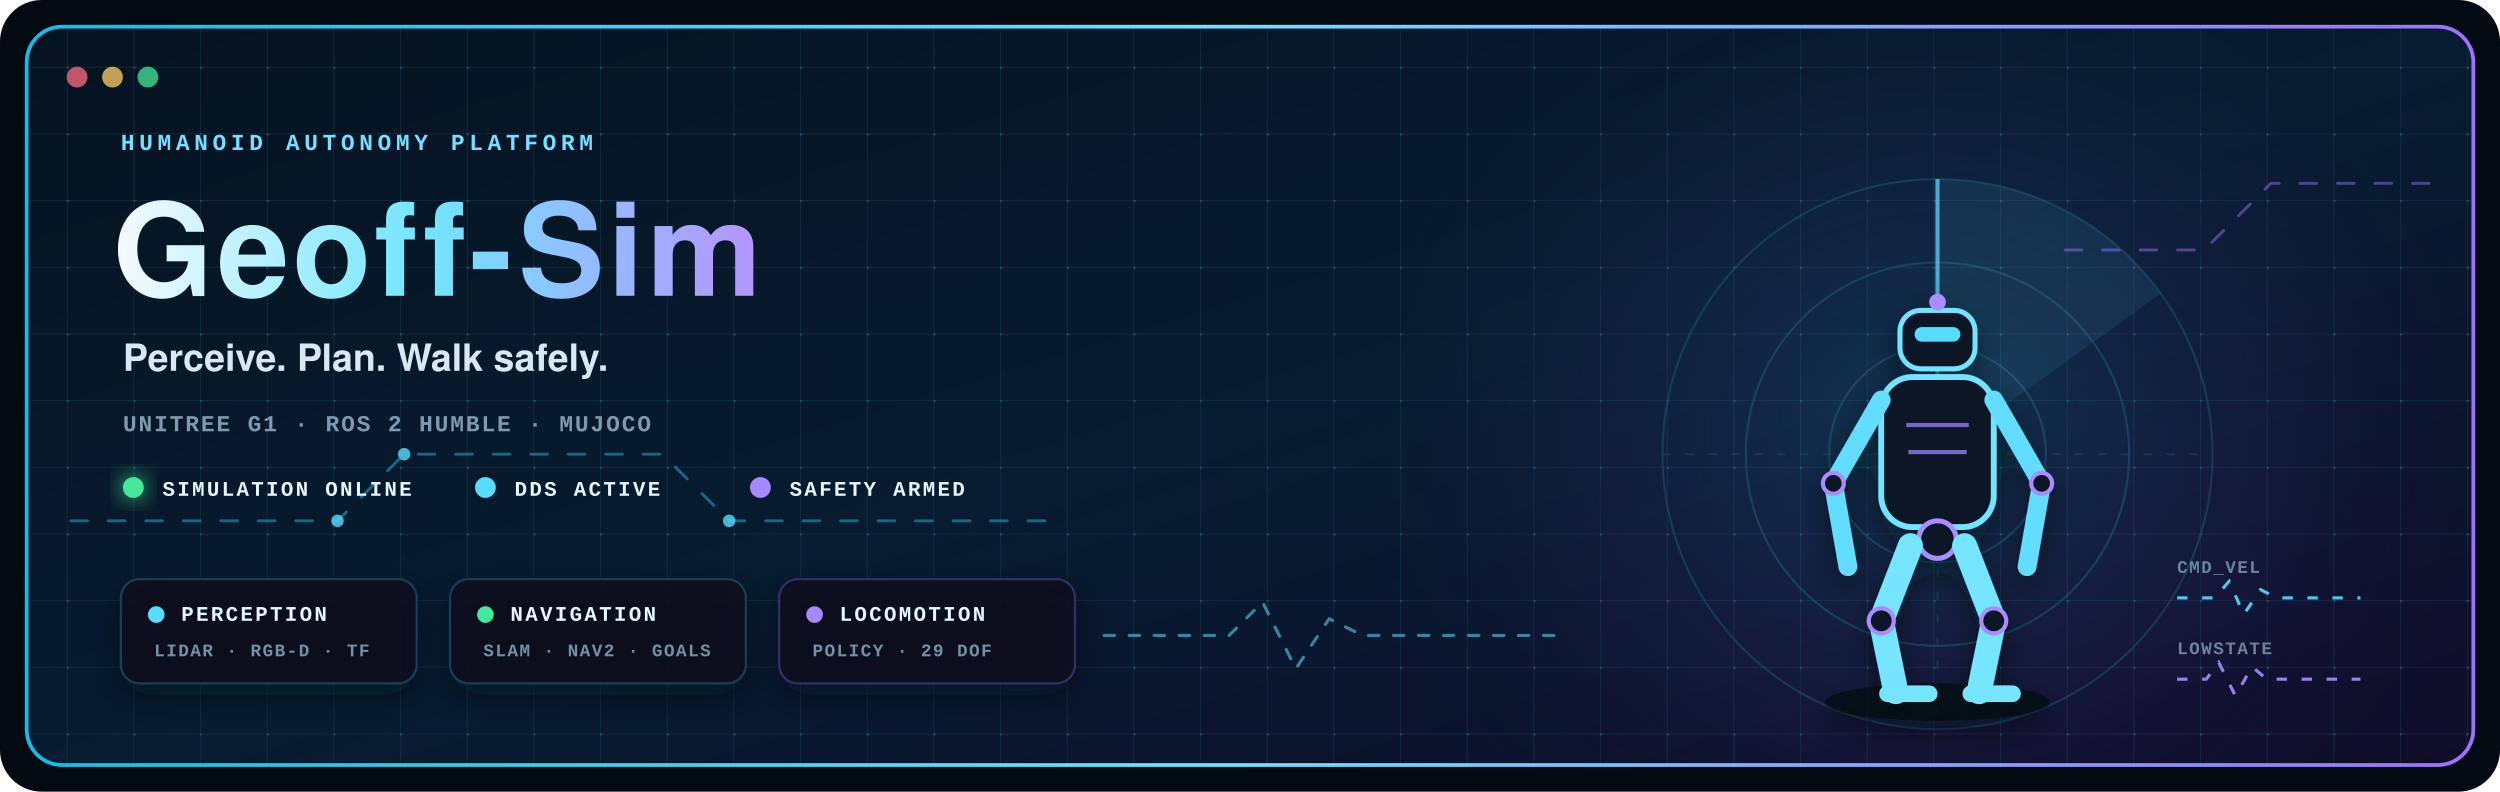
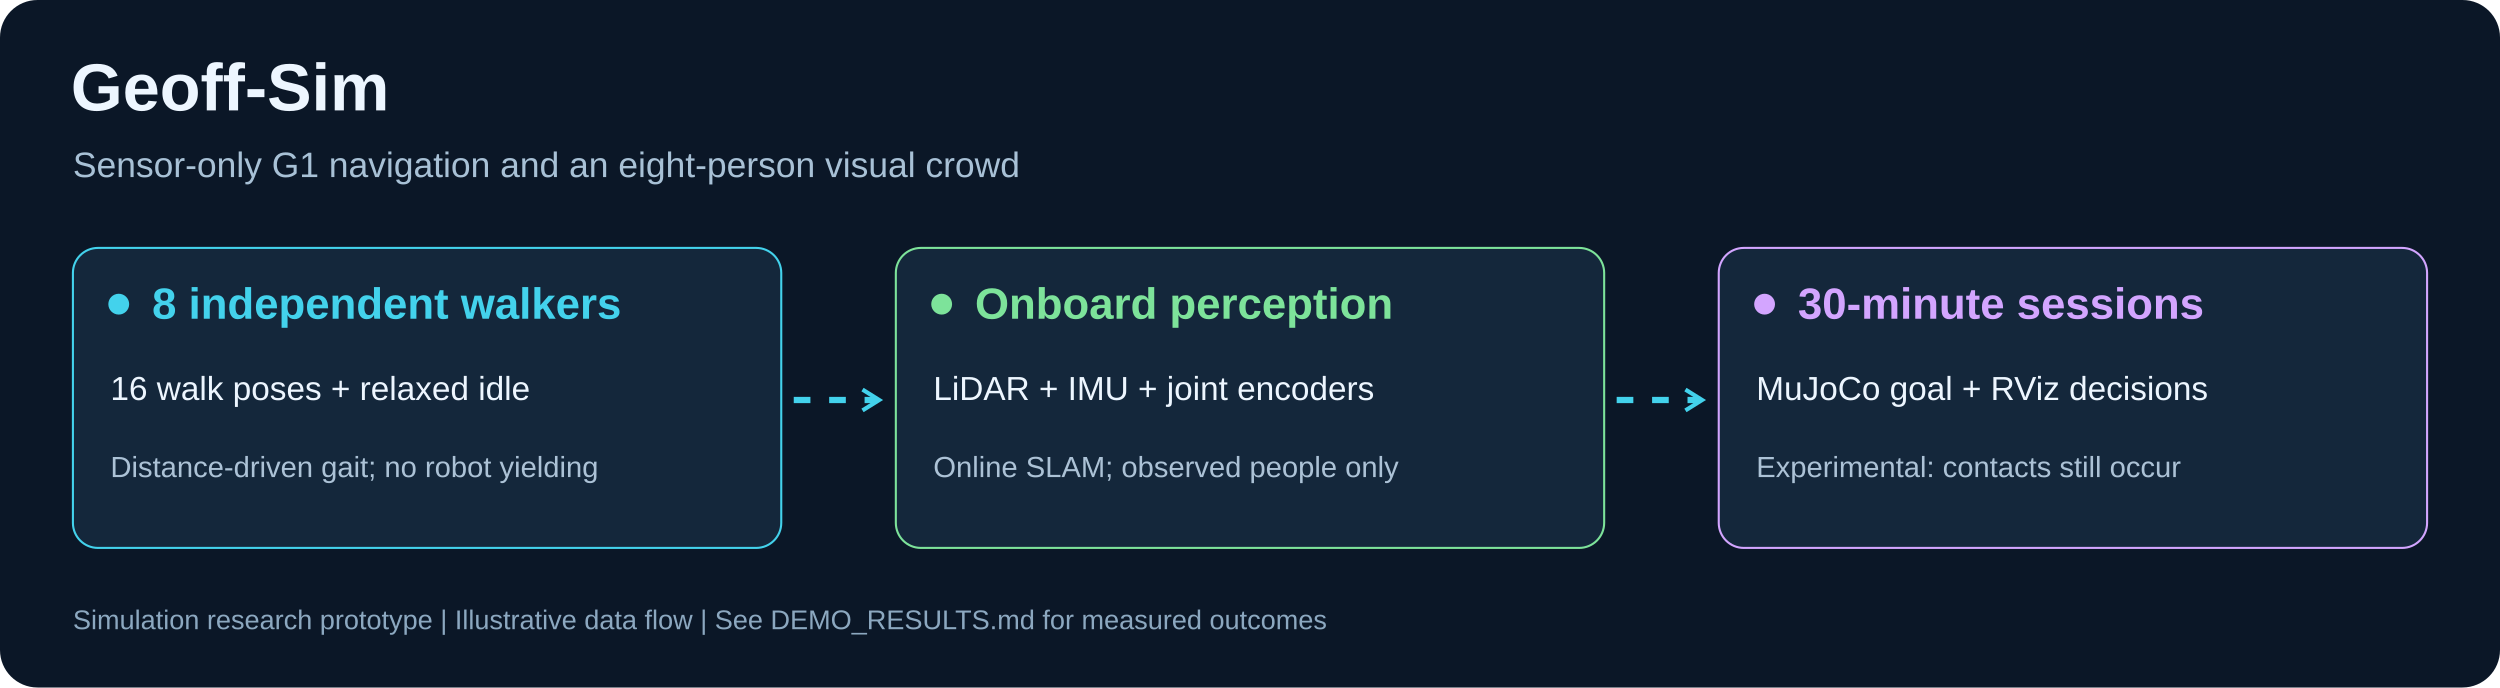
- <svg xmlns="http://www.w3.org/2000/svg" viewBox="0 0 1200 380" width="1200" height="380" role="img" aria-labelledby="title desc">
+ <svg xmlns="http://www.w3.org/2000/svg" viewBox="0 0 1200 330" role="img" aria-labelledby="title desc">
  <style>
-     text { font-family:-apple-system,BlinkMacSystemFont,"Segoe UI",Helvetica,Arial,sans-serif }
-     .mono { font-family:ui-monospace,SFMono-Regular,Menlo,Consolas,"Liberation Mono",monospace }
-     .wordmark { font-size:62px; font-weight:800; letter-spacing:.025em }
-     .eyebrow { font-size:11px; font-weight:750; letter-spacing:.2em; fill:#74dfff }
-     .tagline { font-size:18px; font-weight:650; fill:#d8e8f4 }
-     .meta { font-size:11px; font-weight:650; letter-spacing:.08em; fill:#7e9aae }
-     .status-title { font-size:10px; font-weight:750; letter-spacing:.11em; fill:#e8f6ff }
-     .status-detail { font-size:8.5px; font-weight:650; letter-spacing:.08em; fill:#7390a5 }
-     .grid { animation:grid-drift 18s linear infinite }
-     .glow { animation:glow 3.6s ease-in-out infinite }
-     .blink { animation:blink 2.2s ease-in-out infinite }
-     .bob { animation:bob 1.35s ease-in-out infinite; transform-origin:930px 222px }
-     .radar { animation:radar 3.2s linear infinite; transform-origin:930px 218px }
-     .ring { fill:none; stroke:#54d8ff; animation:ring 3s ease-out infinite }
-     .flow { stroke-dasharray:8 10; animation:flow .9s linear infinite }
-     .wave { stroke-dasharray:5 7; animation:flow 1.1s linear infinite }
-     .particle-a { animation:particle-a 9s linear infinite }
-     .particle-b { animation:particle-b 12s linear infinite }
-     @keyframes grid-drift { to { transform:translate(-32px,16px) } }
-     @keyframes glow { 0%,100% { opacity:.45 } 50% { opacity:1 } }
-     @keyframes blink { 0%,100% { opacity:.3 } 50% { opacity:1 } }
-     @keyframes bob { 0%,100% { transform:translateY(0) } 50% { transform:translateY(-7px) } }
-     @keyframes radar { to { transform:rotate(360deg) } }
-     @keyframes ring { 0% { r:18; opacity:.65 } 100% { r:132; opacity:0 } }
-     @keyframes flow { to { stroke-dashoffset:-18 } }
-     @keyframes particle-a { from { transform:translateX(-40px) } to { transform:translateX(1240px) } }
-     @keyframes particle-b { from { transform:translateX(1240px) } to { transform:translateX(-80px) } }
-     @media (prefers-reduced-motion:reduce) {
-       * { animation:none !important }
-       animate, animateMotion, animateTransform { display:none }
-     }
+     text {font-family:Arial,Helvetica,sans-serif}
+     .flow {stroke-dasharray:8 9;animation:flow 1.4s linear infinite}
+     .pulse {animation:pulse 2.4s ease-in-out infinite}
+     @keyframes flow {to {stroke-dashoffset:-34}}
+     @keyframes pulse {0%,100% {opacity:.45} 50% {opacity:1}}
+     @media (prefers-reduced-motion:reduce) {.flow,.pulse {animation:none}}
  </style>
-   <defs>
-     <linearGradient id="background" x1="0" y1="0" x2="1" y2="1">
-       <stop offset="0" stop-color="#061321" />
-       <stop offset=".52" stop-color="#071c30" />
-       <stop offset="1" stop-color="#100d2b" />
-     </linearGradient>
-     <linearGradient id="frame" x1="0" y1="0" x2="1" y2="0">
-       <stop offset="0" stop-color="#11bfe9" />
-       <stop offset=".48" stop-color="#65e6ff" />
-       <stop offset="1" stop-color="#9d72ff" />
-       <animateTransform attributeName="gradientTransform" type="translate" values="-1 0;1 0;-1 0" dur="8s" repeatCount="indefinite" />
-     </linearGradient>
-     <linearGradient id="wordmark" x1="0" y1="0" x2="1" y2="0">
-       <stop offset="0" stop-color="#f4fbff" />
-       <stop offset=".48" stop-color="#72e5ff" />
-       <stop offset="1" stop-color="#b495ff" />
-       <animateTransform attributeName="gradientTransform" type="translate" values="-.5 0;.5 0;-.5 0" dur="6s" repeatCount="indefinite" />
-     </linearGradient>
-     <radialGradient id="halo">
-       <stop offset="0" stop-color="#20c9f4" stop-opacity=".17" />
-       <stop offset=".58" stop-color="#7656e8" stop-opacity=".06" />
-       <stop offset="1" stop-color="#071829" stop-opacity="0" />
-     </radialGradient>
-     <pattern id="grid" width="32" height="32" patternUnits="userSpaceOnUse">
-       <path d="M32 0H0V32" fill="none" stroke="#17384e" stroke-width="1" opacity=".48" />
-       <circle cx="0" cy="0" r="1.2" fill="#2c7895" opacity=".45" />
-     </pattern>
-     <filter id="cyan-glow" x="-60%" y="-60%" width="220%" height="220%">
-       <feGaussianBlur stdDeviation="5" result="blur" />
-       <feMerge>
-         <feMergeNode in="blur" />
-         <feMergeNode in="SourceGraphic" />
-       </feMerge>
-     </filter>
-     <filter id="soft-shadow" x="-20%" y="-30%" width="140%" height="170%">
-       <feDropShadow dx="0" dy="6" stdDeviation="7" flood-color="#000814" flood-opacity=".55" />
-     </filter>
-     <clipPath id="frame-clip">
-       <rect x="12" y="12" width="1176" height="356" rx="18" />
-     </clipPath>
-   </defs>
-   <rect width="1200" height="380" rx="20" fill="#030a12" />
-   <rect x="12" y="12" width="1176" height="356" rx="18" fill="url(#background)" />
-   <g clip-path="url(#frame-clip)">
-     <g class="grid">
-       <rect x="-32" y="-16" width="1264" height="412" fill="url(#grid)" />
-     </g>
-     <ellipse cx="926" cy="210" rx="285" ry="250" fill="url(#halo)" />
-     <g opacity=".55">
-       <circle class="particle-a" cx="0" cy="78" r="2.5" fill="#57dcff" />
-       <circle class="particle-a" cx="-190" cy="302" r="2" fill="#9d72ff" style="animation-delay:-3s" />
-       <circle class="particle-b" cx="1200" cy="118" r="2" fill="#57dcff" style="animation-delay:-4s" />
-       <circle class="particle-b" cx="1450" cy="326" r="2.5" fill="#9d72ff" style="animation-delay:-7s" />
-     </g>
-     <g fill="none" stroke-linecap="round" stroke-linejoin="round">
-       <path class="flow" d="M34 250H162L194 218H318L350 250H510" stroke="#1fa9d0" stroke-width="1.4" opacity=".55" />
-       <path class="flow" d="M1166 88H1090L1058 120H986" stroke="#8d6df0" stroke-width="1.4" opacity=".5" style="animation-delay:-.4s" />
-       <path class="wave" d="M530 305H590L606 289L622 321L638 297L654 305H750" stroke="#62dcff" stroke-width="1.5" opacity=".55" />
-     </g>
-     <g fill="#58dcff" opacity=".8">
-       <circle cx="162" cy="250" r="3" />
-       <circle cx="194" cy="218" r="3" />
-       <circle cx="350" cy="250" r="3" />
-     </g>
-     <text class="mono eyebrow" x="58" y="72">HUMANOID AUTONOMY PLATFORM</text>
-     <text class="wordmark" x="54" y="142" fill="url(#wordmark)">Geoff-Sim</text>
-     <text class="tagline" x="59" y="178">Perceive. Plan. Walk safely.</text>
-     <text class="mono meta" x="59" y="207">UNITREE G1  ·  ROS 2 HUMBLE  ·  MUJOCO</text>
-     <g transform="translate(59 229)">
-       <circle class="blink" cx="5" cy="5" r="5" fill="#44e89a" filter="url(#cyan-glow)" />
-       <text class="mono status-title" x="19" y="9">SIMULATION ONLINE</text>
-       <circle class="blink" cx="174" cy="5" r="5" fill="#58dcff" style="animation-delay:-.7s" />
-       <text class="mono status-title" x="188" y="9">DDS ACTIVE</text>
-       <circle class="blink" cx="306" cy="5" r="5" fill="#a789ff" style="animation-delay:-1.4s" />
-       <text class="mono status-title" x="320" y="9">SAFETY ARMED</text>
-     </g>
-     <g filter="url(#soft-shadow)">
-       <g transform="translate(58 278)">
-         <rect width="142" height="50" rx="9" fill="#07121f" fill-opacity=".88" stroke="#19415a" />
-         <circle class="blink" cx="17" cy="17" r="4" fill="#58dcff" />
-         <text class="mono status-title" x="29" y="20">PERCEPTION</text>
-         <text class="mono status-detail" x="16" y="37">LIDAR · RGB-D · TF</text>
-       </g>
-       <g transform="translate(216 278)">
-         <rect width="142" height="50" rx="9" fill="#07121f" fill-opacity=".88" stroke="#19415a" />
-         <circle class="blink" cx="17" cy="17" r="4" fill="#44e89a" style="animation-delay:-.5s" />
-         <text class="mono status-title" x="29" y="20">NAVIGATION</text>
-         <text class="mono status-detail" x="16" y="37">SLAM · NAV2 · GOALS</text>
-       </g>
-       <g transform="translate(374 278)">
-         <rect width="142" height="50" rx="9" fill="#07121f" fill-opacity=".88" stroke="#352d68" />
-         <circle class="blink" cx="17" cy="17" r="4" fill="#a789ff" style="animation-delay:-1s" />
-         <text class="mono status-title" x="29" y="20">LOCOMOTION</text>
-         <text class="mono status-detail" x="16" y="37">POLICY · 29 DOF</text>
-       </g>
-     </g>
-     <circle cx="930" cy="218" r="132" fill="none" stroke="#1b526d" stroke-width="1" opacity=".55" />
-     <circle cx="930" cy="218" r="92" fill="none" stroke="#1b526d" stroke-width="1" opacity=".65" />
-     <circle cx="930" cy="218" r="52" fill="none" stroke="#1b526d" stroke-width="1" opacity=".75" />
-     <path d="M798 218H1062M930 86V350" stroke="#1b526d" stroke-width="1" opacity=".42" stroke-dasharray="4 7" />
-     <g class="radar" opacity=".7">
-       <path d="M930 218L930 86A132 132 0 0 1 1037 141Z" fill="#55dcff" opacity=".12" />
-       <path d="M930 218L930 86" stroke="#61e2ff" stroke-width="2" />
-     </g>
-     <circle class="ring" cx="930" cy="218" r="18" style="animation-delay:0s" />
-     <circle class="ring" cx="930" cy="218" r="18" style="animation-delay:-1s" />
-     <circle class="ring" cx="930" cy="218" r="18" style="animation-delay:-2s" />
-     <g class="bob" filter="url(#soft-shadow)">
-       <g transform="translate(930 224)">
-         <ellipse cx="0" cy="113" rx="54" ry="9" fill="#02070d" opacity=".7" />
-         <g transform="translate(0 -55)">
-           <rect x="-18" y="-20" width="36" height="28" rx="10" fill="#091725" stroke="#73e4ff" stroke-width="2.4" />
-           <rect x="-11" y="-12" width="22" height="7" rx="3.5" fill="#57dcff" class="glow" />
-           <circle cx="0" cy="-24" r="4" fill="#a98cff" class="blink" />
-         </g>
-         <rect x="-27" y="-43" width="54" height="72" rx="15" fill="#091725" stroke="#73e4ff" stroke-width="2.8" />
-         <path d="M-15 -20H15M-14 -7H14" stroke="#9b83ff" stroke-width="2" opacity=".75" />
-         <circle cx="0" cy="35" r="9" fill="#091725" stroke="#a98cff" stroke-width="2.4" />
-         <g>
-           <animateTransform attributeName="transform" type="rotate" values="-16 -27 -32;12 -27 -32;-16 -27 -32" dur="1.35s" repeatCount="indefinite" />
-           <path d="M-27 -32L-50 8L-43 48" fill="none" stroke="#63ddff" stroke-width="9" stroke-linecap="round" stroke-linejoin="round" />
-           <circle cx="-50" cy="8" r="5" fill="#0a1827" stroke="#a98cff" stroke-width="2" />
-         </g>
-         <g>
-           <animateTransform attributeName="transform" type="rotate" values="14 27 -32;-12 27 -32;14 27 -32" dur="1.35s" repeatCount="indefinite" />
-           <path d="M27 -32L50 8L43 48" fill="none" stroke="#63ddff" stroke-width="9" stroke-linecap="round" stroke-linejoin="round" />
-           <circle cx="50" cy="8" r="5" fill="#0a1827" stroke="#a98cff" stroke-width="2" />
-         </g>
-         <g>
-           <animateTransform attributeName="transform" type="rotate" values="18 -13 38;-15 -13 38;18 -13 38" dur="1.35s" repeatCount="indefinite" />
-           <path d="M-13 38L-27 74L-20 108" fill="none" stroke="#76e5ff" stroke-width="12" stroke-linecap="round" stroke-linejoin="round" />
-           <circle cx="-27" cy="74" r="6" fill="#0a1827" stroke="#a98cff" stroke-width="2" />
-           <path d="M-24 109H-4" stroke="#76e5ff" stroke-width="8" stroke-linecap="round" />
-         </g>
-         <g>
-           <animateTransform attributeName="transform" type="rotate" values="-15 13 38;18 13 38;-15 13 38" dur="1.35s" repeatCount="indefinite" />
-           <path d="M13 38L27 74L20 108" fill="none" stroke="#76e5ff" stroke-width="12" stroke-linecap="round" stroke-linejoin="round" />
-           <circle cx="27" cy="74" r="6" fill="#0a1827" stroke="#a98cff" stroke-width="2" />
-           <path d="M16 109H36" stroke="#76e5ff" stroke-width="8" stroke-linecap="round" />
-         </g>
-       </g>
-     </g>
-     <g transform="translate(1045 275)" opacity=".9">
-       <text class="mono status-detail" x="0" y="0">CMD_VEL</text>
-       <path class="wave" d="M0 12H18L25 4L32 20L40 8L48 12H88" fill="none" stroke="#58dcff" stroke-width="1.5" />
-       <text class="mono status-detail" x="0" y="39">LOWSTATE</text>
-       <path class="wave" d="M0 51H14L20 43L28 59L36 45L43 51H88" fill="none" stroke="#a98cff" stroke-width="1.5" style="animation-delay:-.4s" />
-     </g>
-   </g>
-   <rect x="12.8" y="12.8" width="1174.4" height="354.4" rx="17" fill="none" stroke="url(#frame)" stroke-width="1.8" />
-   <circle cx="37" cy="37" r="5" fill="#ff6b81" opacity=".75" />
-   <circle cx="54" cy="37" r="5" fill="#ffd166" opacity=".75" />
-   <circle cx="71" cy="37" r="5" fill="#44e89a" opacity=".75" />
+   <rect width="1200" height="330" rx="18" fill="#0b1727" />
+   <text x="34" y="53" fill="#edf6ff" font-size="32" font-weight="bold">Geoff-Sim</text>
+   <text x="35" y="85" fill="#a8c1d6" font-size="17">Sensor-only G1 navigation and an eight-person visual crowd</text>
+   <rect x="35" y="119" width="340" height="144" rx="12" fill="#14273b" stroke="#43d2ec" />
+   <circle class="pulse" cx="57" cy="146" r="5" fill="#43d2ec" />
+   <text x="73" y="153" fill="#43d2ec" font-size="21" font-weight="bold">8 independent walkers</text>
+   <text x="53" y="192" fill="#edf6ff" font-size="16">16 walk poses + relaxed idle</text>
+   <text x="53" y="229" fill="#acc2d6" font-size="14">Distance-driven gait; no robot yielding</text>
+   <path class="flow" d="M381 192h40" stroke="#43d2ec" stroke-width="3" />
+   <path d="M414 187l8 5-8 5" fill="none" stroke="#43d2ec" stroke-width="2" />
+   <rect x="430" y="119" width="340" height="144" rx="12" fill="#14273b" stroke="#7de39a" />
+   <circle class="pulse" cx="452" cy="146" r="5" fill="#7de39a" />
+   <text x="468" y="153" fill="#7de39a" font-size="21" font-weight="bold">Onboard perception</text>
+   <text x="448" y="192" fill="#edf6ff" font-size="16">LiDAR + IMU + joint encoders</text>
+   <text x="448" y="229" fill="#acc2d6" font-size="14">Online SLAM; observed people only</text>
+   <path class="flow" d="M776 192h40" stroke="#43d2ec" stroke-width="3" />
+   <path d="M809 187l8 5-8 5" fill="none" stroke="#43d2ec" stroke-width="2" />
+   <rect x="825" y="119" width="340" height="144" rx="12" fill="#14273b" stroke="#d3a5ff" />
+   <circle class="pulse" cx="847" cy="146" r="5" fill="#d3a5ff" />
+   <text x="863" y="153" fill="#d3a5ff" font-size="21" font-weight="bold">30-minute sessions</text>
+   <text x="843" y="192" fill="#edf6ff" font-size="16">MuJoCo goal + RViz decisions</text>
+   <text x="843" y="229" fill="#acc2d6" font-size="14">Experimental: contacts still occur</text>
+   <text x="35" y="302" fill="#8ca8c0" font-size="13">Simulation research prototype | Illustrative data flow | See DEMO_RESULTS.md for measured outcomes</text>
</svg>
